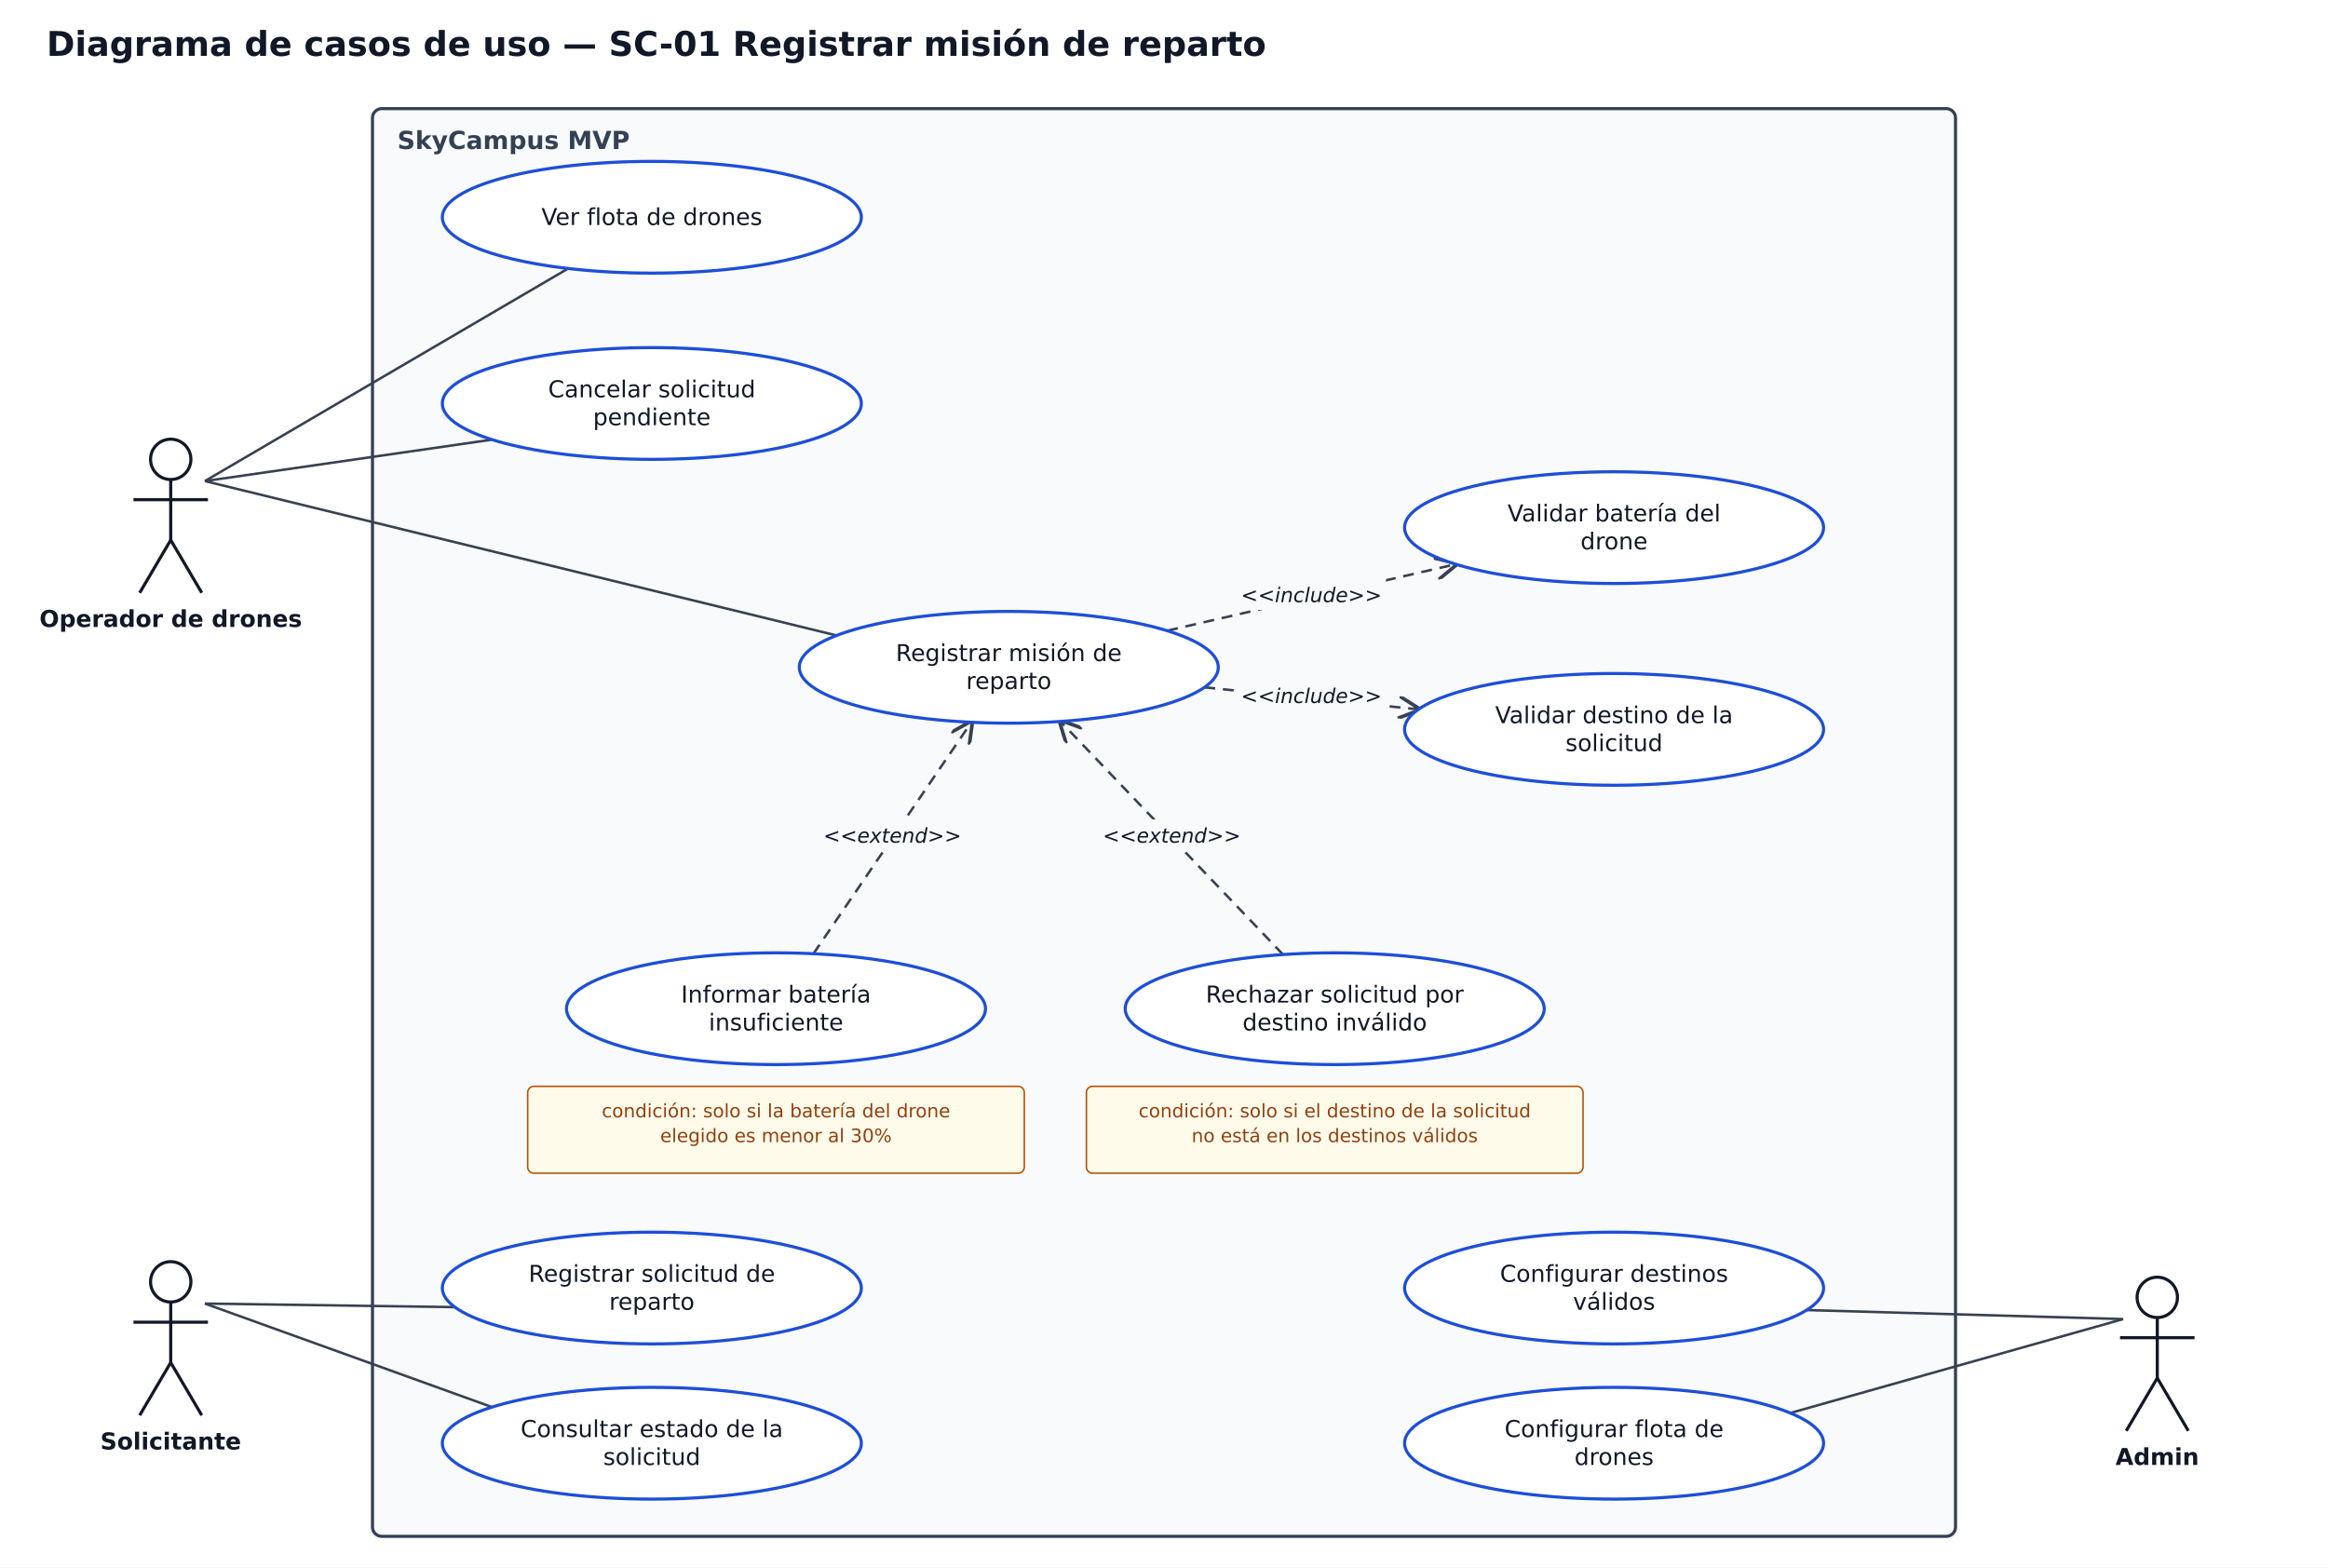
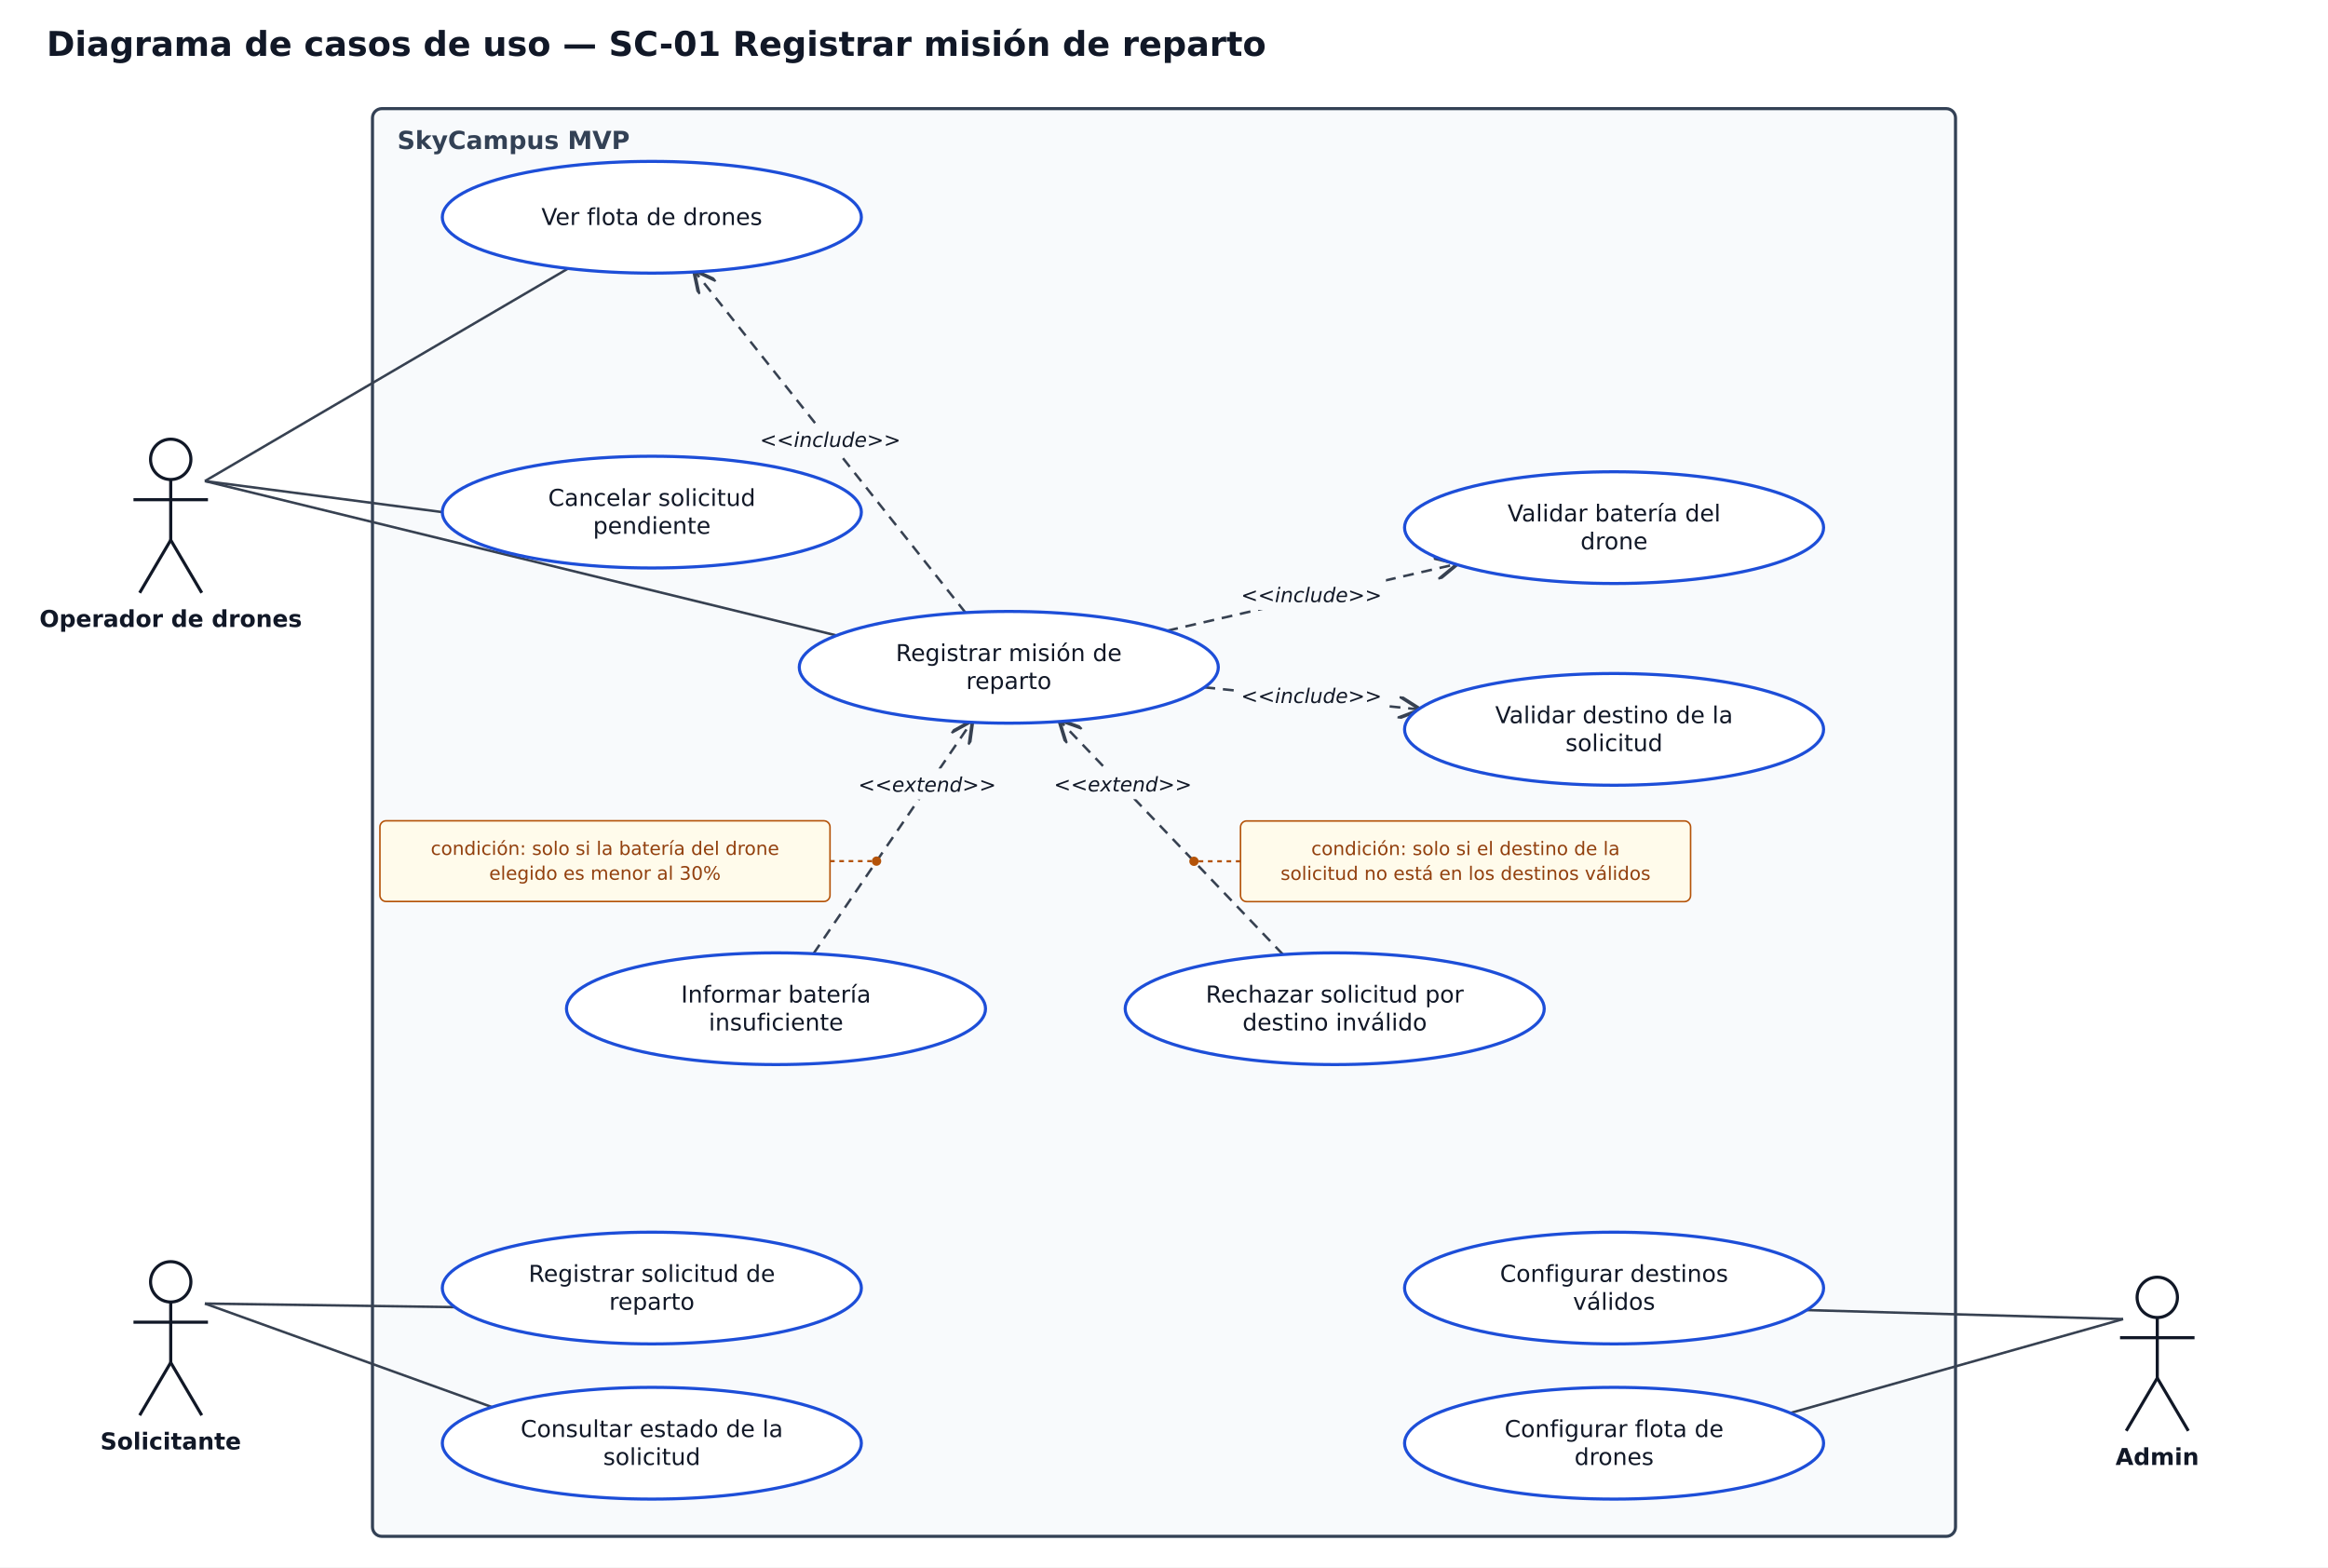
<svg xmlns="http://www.w3.org/2000/svg" width="1500" height="1010" viewBox="0 0 1500 1010" font-family="DejaVu Sans, Segoe UI, Helvetica, Arial, sans-serif">
  <defs>
    <marker id="abierta" viewBox="0 0 10 10" refX="9" refY="5" markerWidth="9" markerHeight="9" orient="auto">
      <path d="M0,0 L10,5 L0,10" fill="none" stroke="#374151" stroke-width="1.6" />
    </marker>
  </defs>
  <rect width="1500" height="1010" fill="#ffffff" />
  <text x="30" y="36" font-size="22" font-weight="700" fill="#111827">Diagrama de casos de uso — SC-01 Registrar misión de reparto</text>
  <rect x="240" y="70" width="1020" height="920" rx="6" fill="#F8FAFC" stroke="#334155" stroke-width="2" />
  <text x="256" y="96" font-size="16" font-weight="700" fill="#334155">SkyCampus MVP</text>
  <line x1="132" y1="310" x2="366.1" y2="173.0" stroke="#374151" stroke-width="1.6" />
  <line x1="132" y1="310" x2="539.1" y2="409.5" stroke="#374151" stroke-width="1.6" />
-   <line x1="132" y1="310" x2="317.0" y2="283.3" stroke="#374151" stroke-width="1.6" />
+   <line x1="132" y1="310" x2="285.0" y2="330.0" stroke="#374151" stroke-width="1.6" />
  <line x1="132" y1="840" x2="293.1" y2="842.3" stroke="#374151" stroke-width="1.6" />
  <line x1="132" y1="840" x2="317.0" y2="906.7" stroke="#374151" stroke-width="1.6" />
  <line x1="1368" y1="850" x2="1164.1" y2="844.2" stroke="#374151" stroke-width="1.6" />
  <line x1="1368" y1="850" x2="1153.6" y2="910.5" stroke="#374151" stroke-width="1.6" />
+   <line x1="622.1" y1="394.8" x2="447.9" y2="175.2" stroke="#374151" stroke-width="1.6" stroke-dasharray="7 5" marker-end="url(#abierta)" />
+   <rect x="487.0" y="273.0" width="96" height="20" fill="#F8FAFC" />
+   <text x="535.0" y="288.0" text-anchor="middle" font-size="13" font-style="italic" fill="#111827">&lt;&lt;include&gt;&gt;</text>
  <line x1="752.1" y1="406.4" x2="937.9" y2="363.6" stroke="#374151" stroke-width="1.6" stroke-dasharray="7 5" marker-end="url(#abierta)" />
  <rect x="797.0" y="373.0" width="96" height="20" fill="#F8FAFC" />
  <text x="845.0" y="388.0" text-anchor="middle" font-size="13" font-style="italic" fill="#111827">&lt;&lt;include&gt;&gt;</text>
  <line x1="776.0" y1="442.9" x2="914.0" y2="457.1" stroke="#374151" stroke-width="1.6" stroke-dasharray="7 5" marker-end="url(#abierta)" />
  <rect x="797.0" y="438.0" width="96" height="20" fill="#F8FAFC" />
  <text x="845.0" y="453.0" text-anchor="middle" font-size="13" font-style="italic" fill="#111827">&lt;&lt;include&gt;&gt;</text>
  <line x1="524.1" y1="614.6" x2="625.9" y2="465.4" stroke="#374151" stroke-width="1.6" stroke-dasharray="7 5" marker-end="url(#abierta)" />
-   <rect x="527.0" y="528.0" width="96" height="20" fill="#F8FAFC" />
-   <text x="575.0" y="543.0" text-anchor="middle" font-size="13" font-style="italic" fill="#111827">&lt;&lt;extend&gt;&gt;</text>
-   <rect x="340" y="700" width="320" height="56" rx="4" fill="#FFFBEB" stroke="#B45309" stroke-width="1" />
-   <text x="500" y="720" text-anchor="middle" font-size="12" fill="#92400E">condición: solo si la batería del drone</text>
-   <text x="500" y="736" text-anchor="middle" font-size="12" fill="#92400E">elegido es menor al 30%</text>
+   <rect x="549.4" y="495.2" width="96" height="20" fill="#F8FAFC" />
+   <text x="597.4" y="510.2" text-anchor="middle" font-size="13" font-style="italic" fill="#111827">&lt;&lt;extend&gt;&gt;</text>
+   <line x1="534.8" y1="554.9" x2="564.8" y2="554.9" stroke="#B45309" stroke-width="1.4" stroke-dasharray="3 3" />
+   <circle cx="564.8" cy="554.9" r="3" fill="#B45309" />
+   <rect x="244.8" y="528.9" width="290" height="52" rx="4" fill="#FFFBEB" stroke="#B45309" stroke-width="1" />
+   <text x="389.8" y="550.9" text-anchor="middle" font-size="12" fill="#92400E">condición: solo si la batería del drone</text>
+   <text x="389.8" y="566.9" text-anchor="middle" font-size="12" fill="#92400E">elegido es menor al 30%</text>
  <line x1="826.7" y1="615.1" x2="683.3" y2="464.9" stroke="#374151" stroke-width="1.6" stroke-dasharray="7 5" marker-end="url(#abierta)" />
-   <rect x="707.0" y="528.0" width="96" height="20" fill="#F8FAFC" />
-   <text x="755.0" y="543.0" text-anchor="middle" font-size="13" font-style="italic" fill="#111827">&lt;&lt;extend&gt;&gt;</text>
-   <rect x="700" y="700" width="320" height="56" rx="4" fill="#FFFBEB" stroke="#B45309" stroke-width="1" />
-   <text x="860" y="720" text-anchor="middle" font-size="12" fill="#92400E">condición: solo si el destino de la solicitud</text>
-   <text x="860" y="736" text-anchor="middle" font-size="12" fill="#92400E">no está en los destinos válidos</text>
+   <rect x="675.5" y="495.0" width="96" height="20" fill="#F8FAFC" />
+   <text x="723.5" y="510.0" text-anchor="middle" font-size="13" font-style="italic" fill="#111827">&lt;&lt;extend&gt;&gt;</text>
+   <line x1="799.3" y1="555.0" x2="769.3" y2="555.0" stroke="#B45309" stroke-width="1.4" stroke-dasharray="3 3" />
+   <circle cx="769.3" cy="555.0" r="3" fill="#B45309" />
+   <rect x="799.3" y="529.0" width="290" height="52" rx="4" fill="#FFFBEB" stroke="#B45309" stroke-width="1" />
+   <text x="944.3" y="551.0" text-anchor="middle" font-size="12" fill="#92400E">condición: solo si el destino de la</text>
+   <text x="944.3" y="567.0" text-anchor="middle" font-size="12" fill="#92400E">solicitud no está en los destinos válidos</text>
  <ellipse cx="420" cy="140" rx="135" ry="36" fill="#ffffff" stroke="#1D4ED8" stroke-width="2" />
  <text x="420" y="145" text-anchor="middle" font-size="15" fill="#111827">Ver flota de drones</text>
-   <ellipse cx="420" cy="260" rx="135" ry="36" fill="#ffffff" stroke="#1D4ED8" stroke-width="2" />
-   <text x="420" y="256" text-anchor="middle" font-size="15" fill="#111827">Cancelar solicitud</text>
-   <text x="420" y="274" text-anchor="middle" font-size="15" fill="#111827">pendiente</text>
+   <ellipse cx="420" cy="330" rx="135" ry="36" fill="#ffffff" stroke="#1D4ED8" stroke-width="2" />
+   <text x="420" y="326" text-anchor="middle" font-size="15" fill="#111827">Cancelar solicitud</text>
+   <text x="420" y="344" text-anchor="middle" font-size="15" fill="#111827">pendiente</text>
  <ellipse cx="650" cy="430" rx="135" ry="36" fill="#ffffff" stroke="#1D4ED8" stroke-width="2" />
  <text x="650" y="426" text-anchor="middle" font-size="15" fill="#111827">Registrar misión de</text>
  <text x="650" y="444" text-anchor="middle" font-size="15" fill="#111827">reparto</text>
  <ellipse cx="1040" cy="340" rx="135" ry="36" fill="#ffffff" stroke="#1D4ED8" stroke-width="2" />
  <text x="1040" y="336" text-anchor="middle" font-size="15" fill="#111827">Validar batería del</text>
  <text x="1040" y="354" text-anchor="middle" font-size="15" fill="#111827">drone</text>
  <ellipse cx="1040" cy="470" rx="135" ry="36" fill="#ffffff" stroke="#1D4ED8" stroke-width="2" />
  <text x="1040" y="466" text-anchor="middle" font-size="15" fill="#111827">Validar destino de la</text>
  <text x="1040" y="484" text-anchor="middle" font-size="15" fill="#111827">solicitud</text>
  <ellipse cx="500" cy="650" rx="135" ry="36" fill="#ffffff" stroke="#1D4ED8" stroke-width="2" />
  <text x="500" y="646" text-anchor="middle" font-size="15" fill="#111827">Informar batería</text>
  <text x="500" y="664" text-anchor="middle" font-size="15" fill="#111827">insuficiente</text>
  <ellipse cx="860" cy="650" rx="135" ry="36" fill="#ffffff" stroke="#1D4ED8" stroke-width="2" />
  <text x="860" y="646" text-anchor="middle" font-size="15" fill="#111827">Rechazar solicitud por</text>
  <text x="860" y="664" text-anchor="middle" font-size="15" fill="#111827">destino inválido</text>
  <ellipse cx="420" cy="830" rx="135" ry="36" fill="#ffffff" stroke="#1D4ED8" stroke-width="2" />
  <text x="420" y="826" text-anchor="middle" font-size="15" fill="#111827">Registrar solicitud de</text>
  <text x="420" y="844" text-anchor="middle" font-size="15" fill="#111827">reparto</text>
  <ellipse cx="420" cy="930" rx="135" ry="36" fill="#ffffff" stroke="#1D4ED8" stroke-width="2" />
  <text x="420" y="926" text-anchor="middle" font-size="15" fill="#111827">Consultar estado de la</text>
  <text x="420" y="944" text-anchor="middle" font-size="15" fill="#111827">solicitud</text>
  <ellipse cx="1040" cy="830" rx="135" ry="36" fill="#ffffff" stroke="#1D4ED8" stroke-width="2" />
  <text x="1040" y="826" text-anchor="middle" font-size="15" fill="#111827">Configurar destinos</text>
  <text x="1040" y="844" text-anchor="middle" font-size="15" fill="#111827">válidos</text>
  <ellipse cx="1040" cy="930" rx="135" ry="36" fill="#ffffff" stroke="#1D4ED8" stroke-width="2" />
  <text x="1040" y="926" text-anchor="middle" font-size="15" fill="#111827">Configurar flota de</text>
  <text x="1040" y="944" text-anchor="middle" font-size="15" fill="#111827">drones</text>
  <circle cx="110" cy="296" r="13" fill="#fff" stroke="#111827" stroke-width="2" />
  <line x1="110" y1="309" x2="110" y2="348" stroke="#111827" stroke-width="2" />
  <line x1="86" y1="322" x2="134" y2="322" stroke="#111827" stroke-width="2" />
  <line x1="110" y1="348" x2="90" y2="382" stroke="#111827" stroke-width="2" />
  <line x1="110" y1="348" x2="130" y2="382" stroke="#111827" stroke-width="2" />
  <text x="110" y="404" text-anchor="middle" font-size="15" font-weight="700" fill="#111827">Operador de drones</text>
  <circle cx="110" cy="826" r="13" fill="#fff" stroke="#111827" stroke-width="2" />
  <line x1="110" y1="839" x2="110" y2="878" stroke="#111827" stroke-width="2" />
  <line x1="86" y1="852" x2="134" y2="852" stroke="#111827" stroke-width="2" />
  <line x1="110" y1="878" x2="90" y2="912" stroke="#111827" stroke-width="2" />
  <line x1="110" y1="878" x2="130" y2="912" stroke="#111827" stroke-width="2" />
  <text x="110" y="934" text-anchor="middle" font-size="15" font-weight="700" fill="#111827">Solicitante</text>
  <circle cx="1390" cy="836" r="13" fill="#fff" stroke="#111827" stroke-width="2" />
  <line x1="1390" y1="849" x2="1390" y2="888" stroke="#111827" stroke-width="2" />
  <line x1="1366" y1="862" x2="1414" y2="862" stroke="#111827" stroke-width="2" />
  <line x1="1390" y1="888" x2="1370" y2="922" stroke="#111827" stroke-width="2" />
  <line x1="1390" y1="888" x2="1410" y2="922" stroke="#111827" stroke-width="2" />
  <text x="1390" y="944" text-anchor="middle" font-size="15" font-weight="700" fill="#111827">Admin</text>
</svg>
